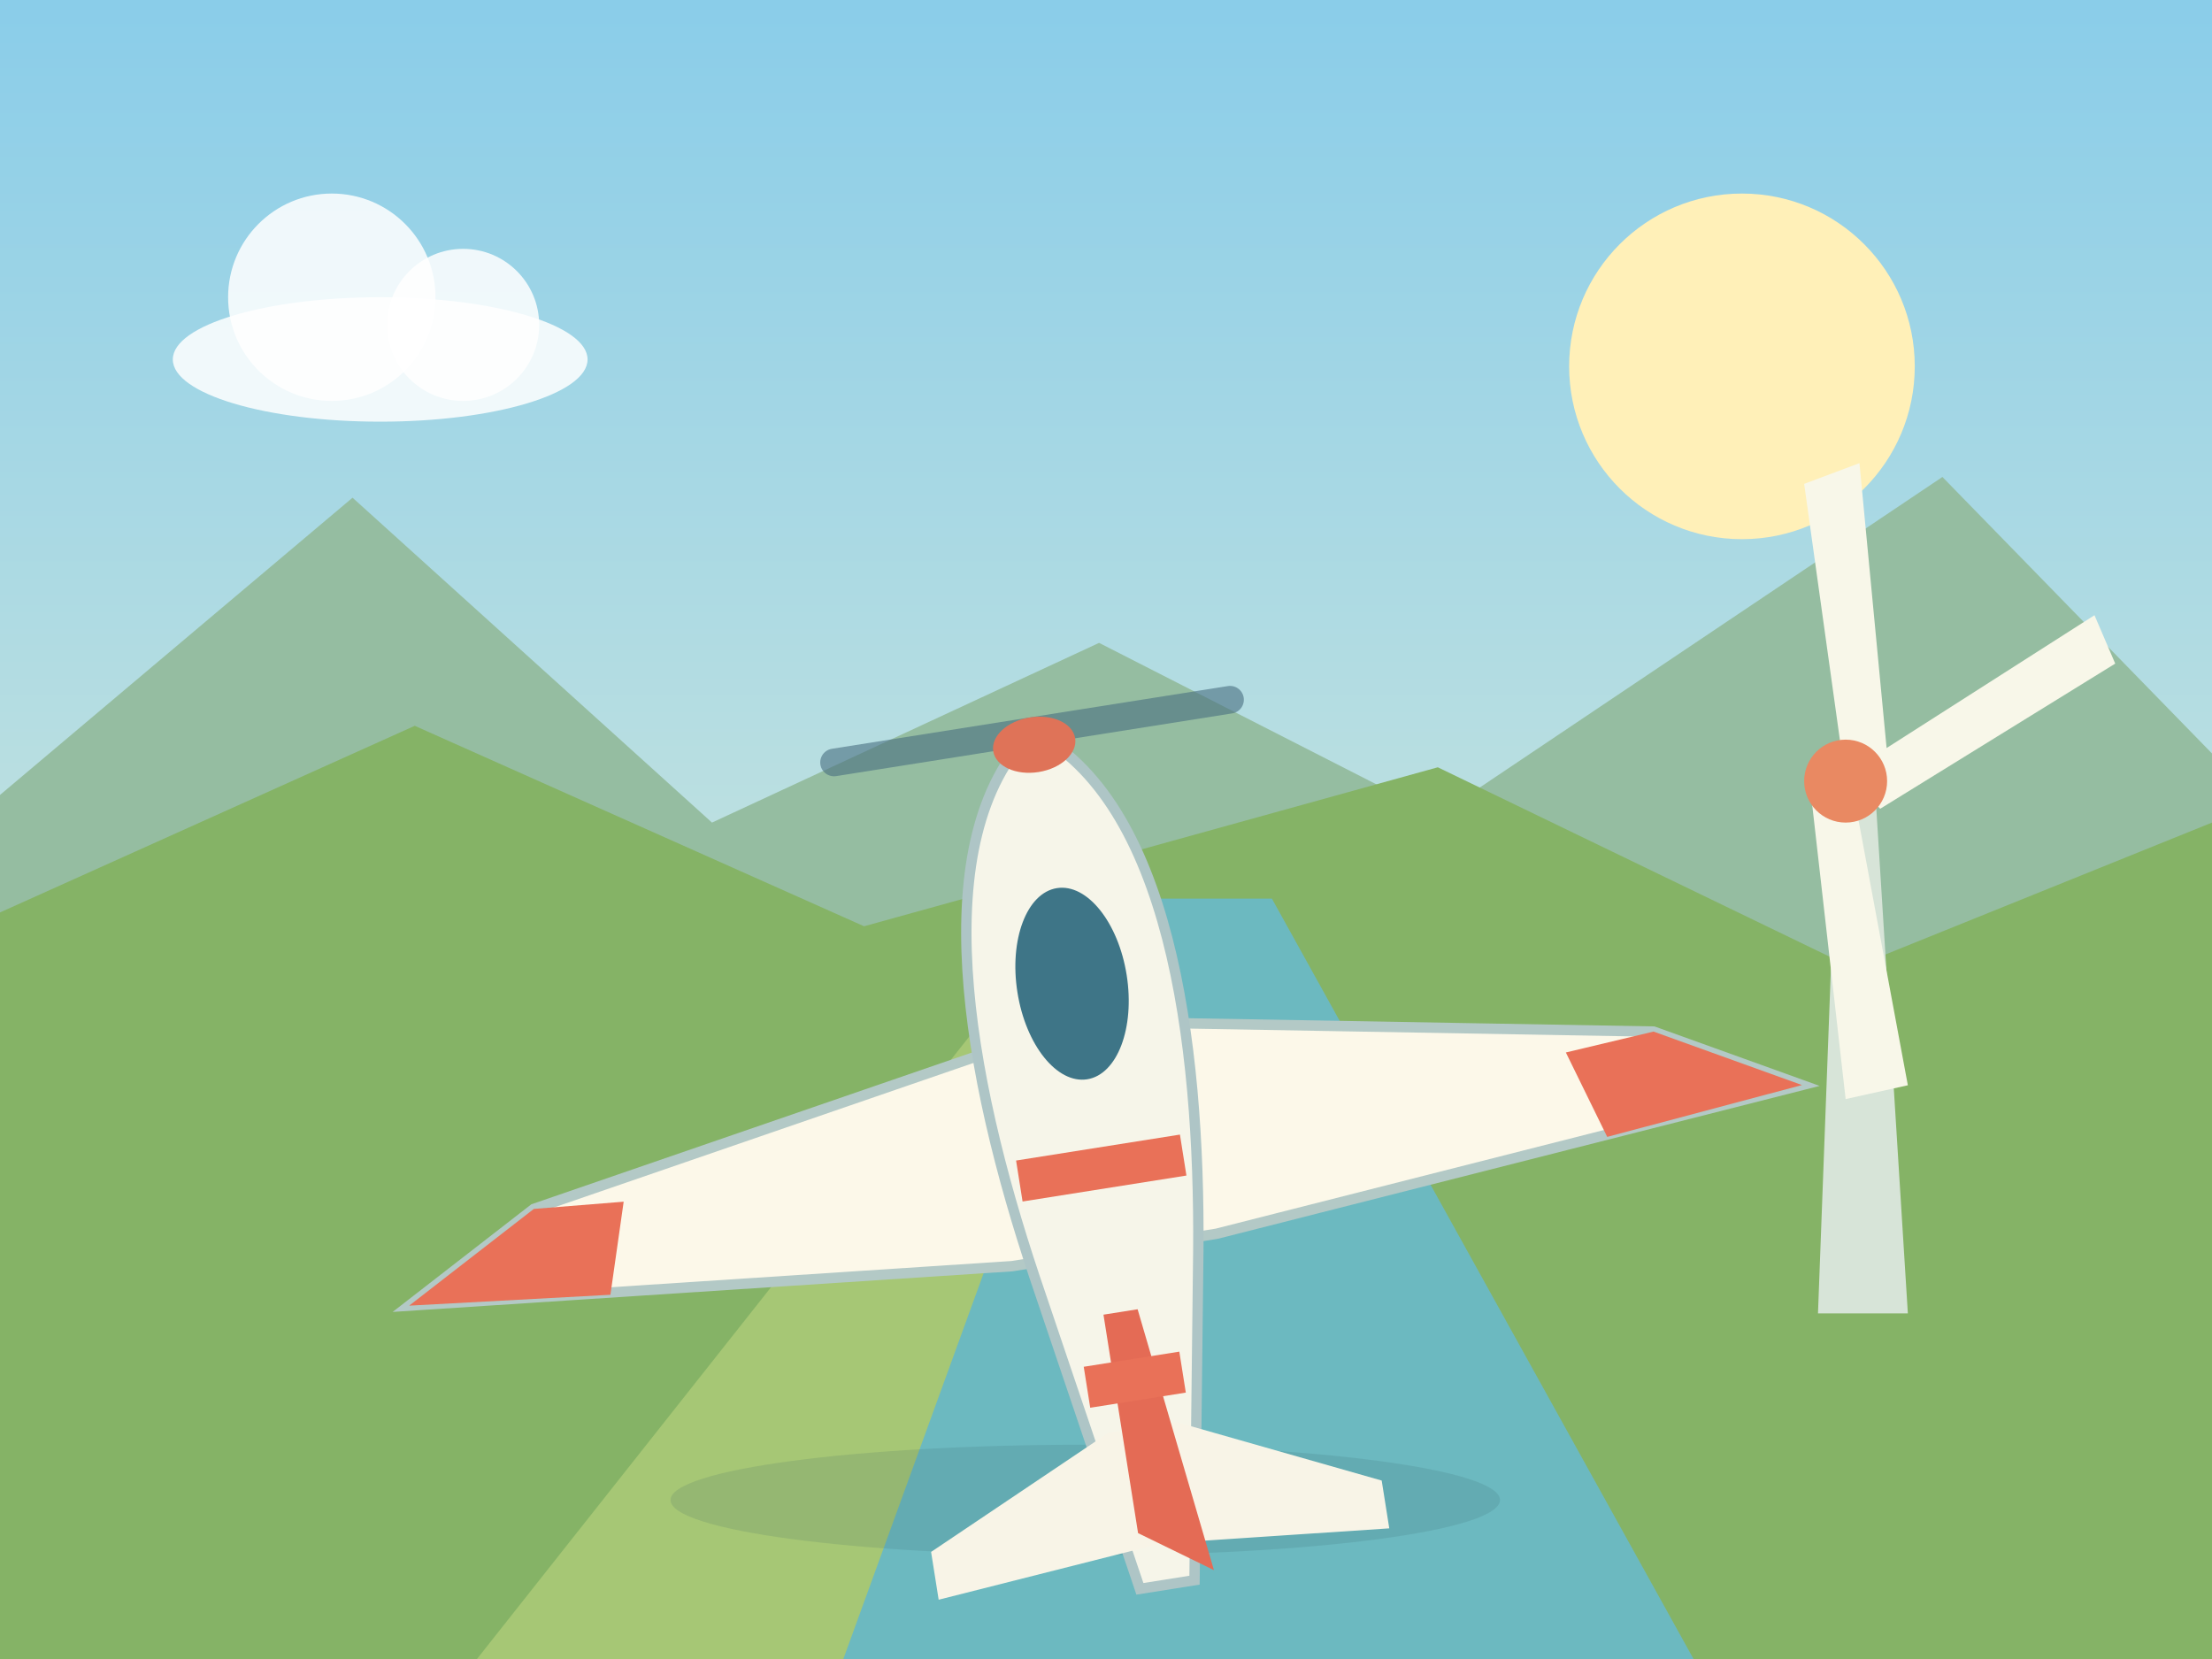
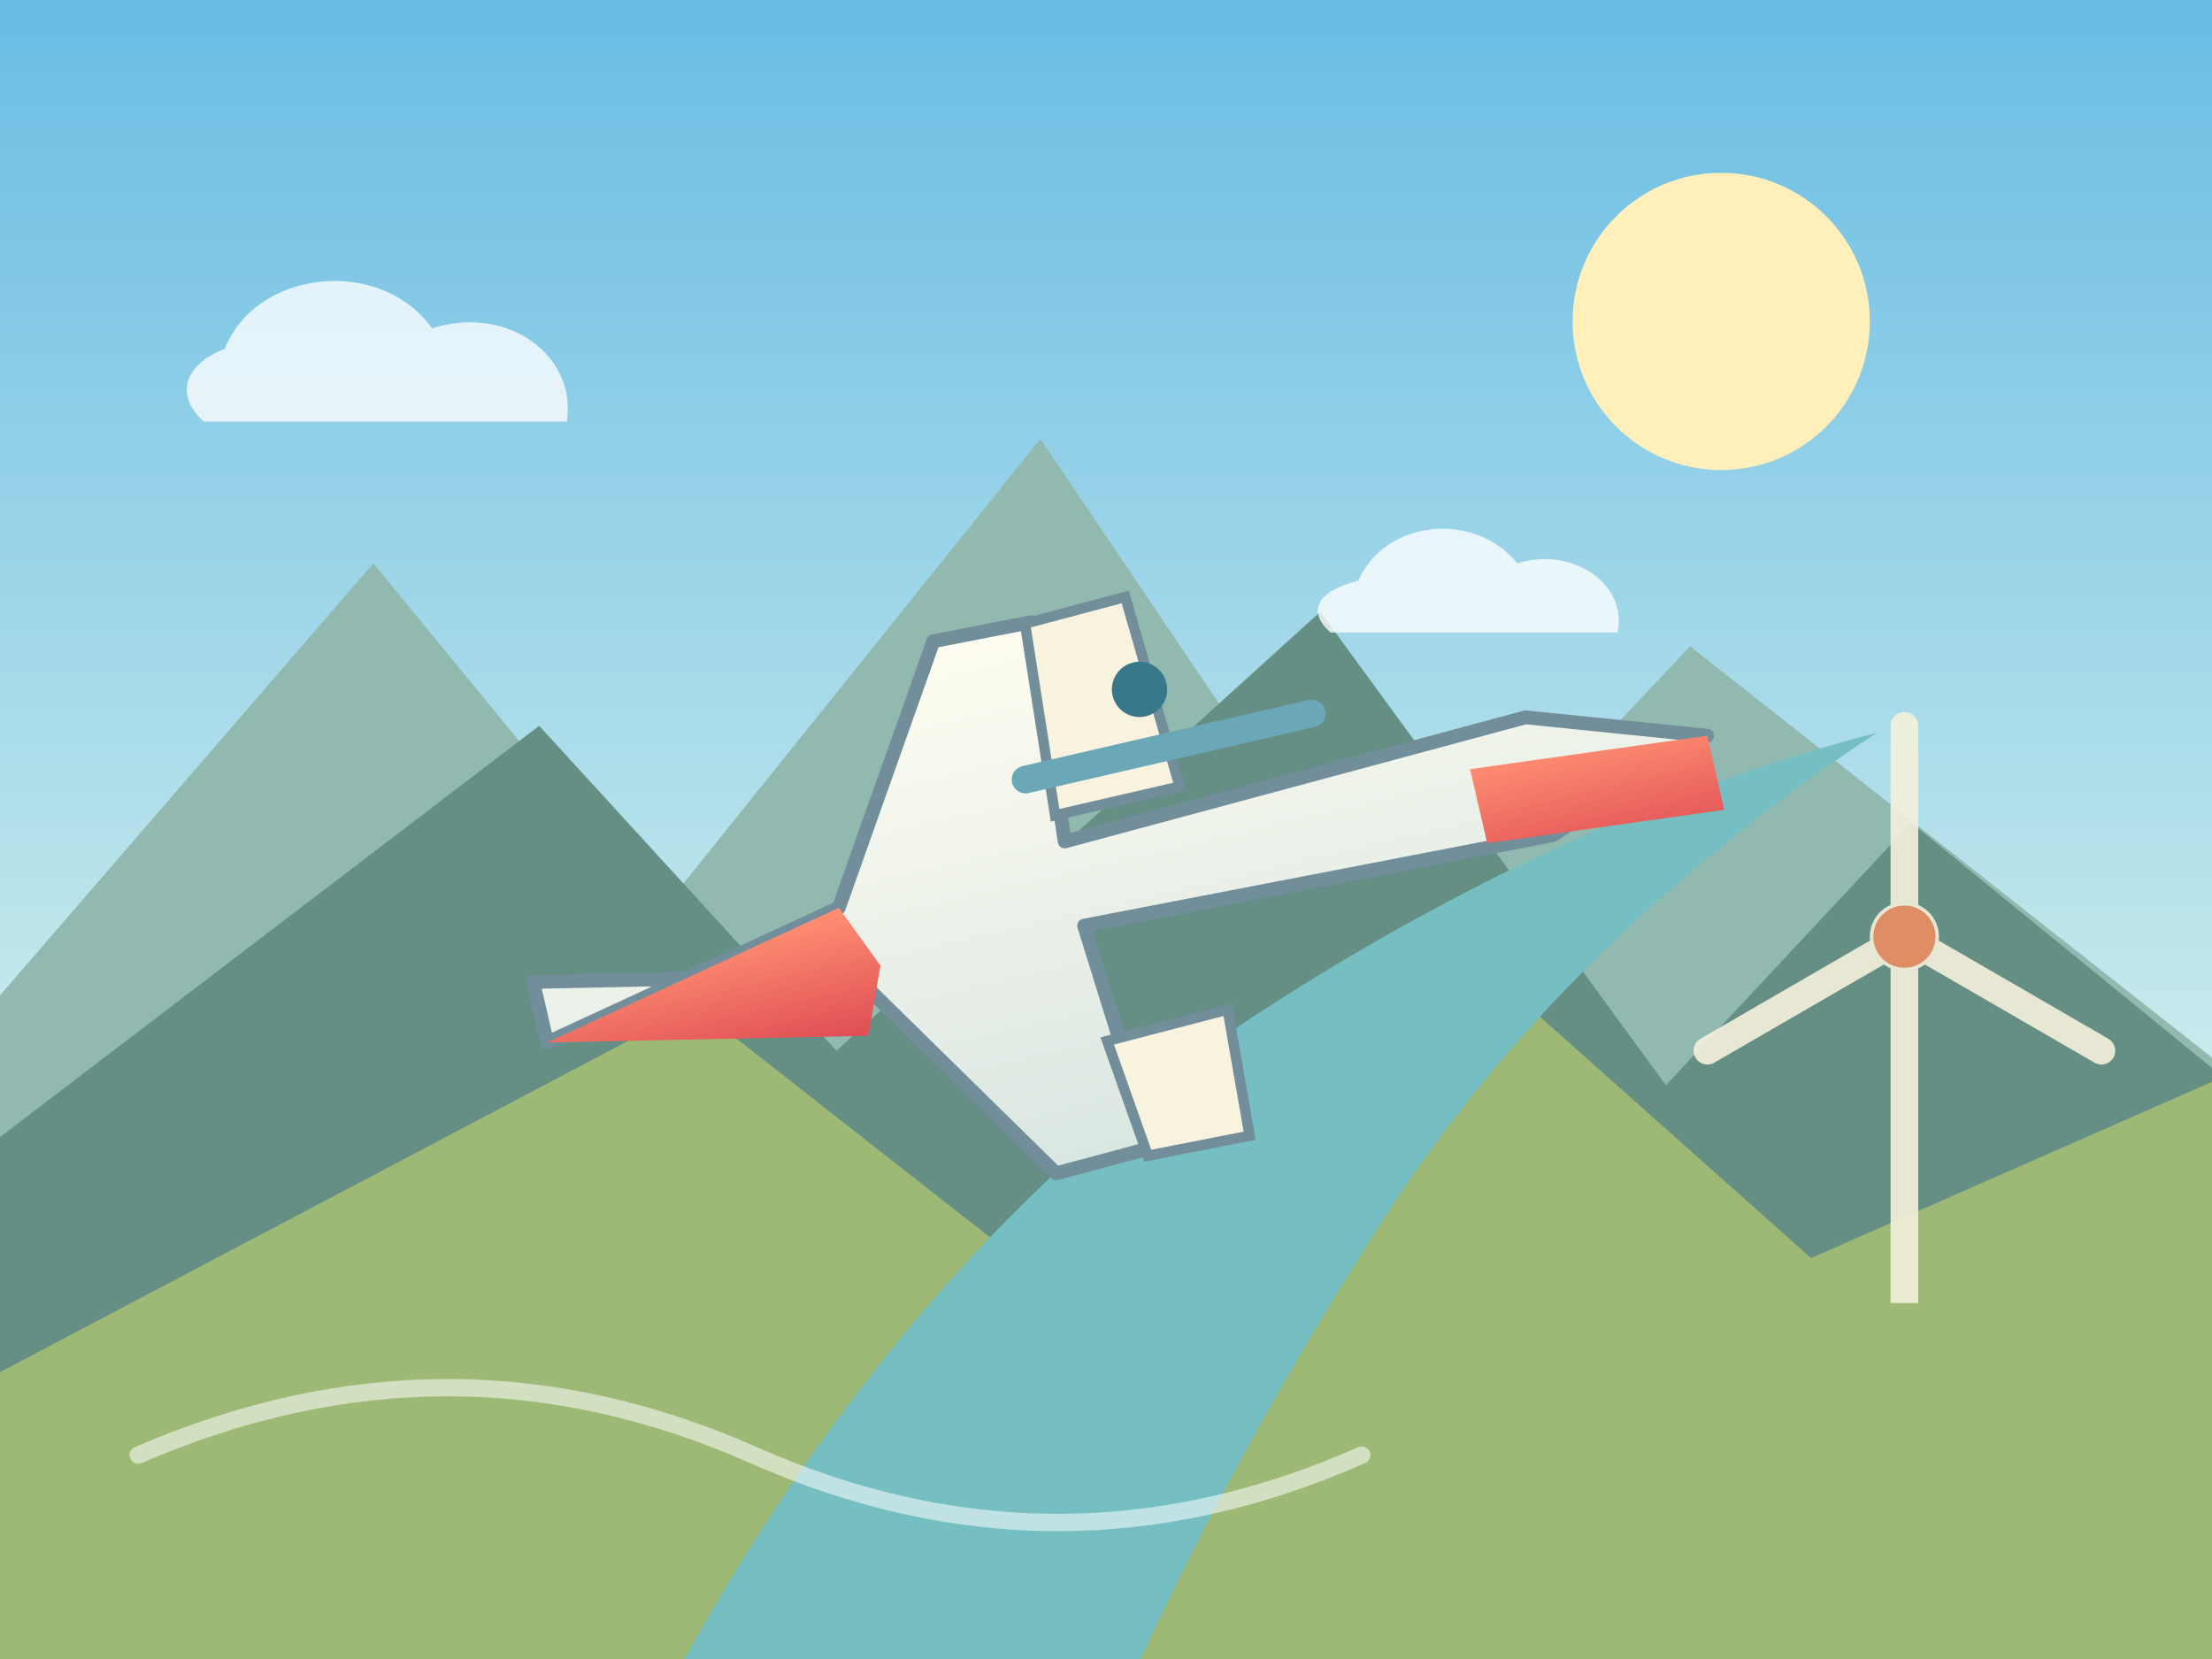
- <svg xmlns="http://www.w3.org/2000/svg" viewBox="0 0 320 240">
+ <svg xmlns="http://www.w3.org/2000/svg" viewBox="0 0 640 480">
  <defs>
-     <linearGradient id="s" x2="0" y2="1">
-       <stop stop-color="#8acde9" />
-       <stop offset="1" stop-color="#edf2d8" />
+     <linearGradient id="sky" x2="0" y2="1">
+       <stop stop-color="#69bce4" />
+       <stop offset=".62" stop-color="#c5e9ec" />
+       <stop offset="1" stop-color="#f9e3b8" />
+     </linearGradient>
+     <linearGradient id="wing" x2="0" y2="1">
+       <stop stop-color="#fffdf1" />
+       <stop offset="1" stop-color="#d9e6e1" />
+     </linearGradient>
+     <linearGradient id="hull" x2="0" y2="1">
+       <stop stop-color="#ff9073" />
+       <stop offset="1" stop-color="#df4d54" />
    </linearGradient>
  </defs>
-   <path fill="url(#s)" d="M0 0h320v240H0z" />
-   <circle cx="252" cy="53" r="25" fill="#fff0b8" />
-   <path d="m0 115 51-43 52 47 56-26 49 25 73-49 39 40v131H0" fill="#95bda1" />
-   <path d="m0 132 60-27 65 29 83-23 60 29 52-21v121H0" fill="#85b366" />
-   <path d="m158 130 26 0 61 110H79z" fill="#6cb9c0" />
-   <path d="m156 130 6 0-40 110H69z" fill="#a6c775" />
-   <g fill="#ffffffd9">
-     <ellipse cx="55" cy="52" rx="30" ry="9" />
-     <circle cx="48" cy="43" r="15" />
-     <circle cx="67" cy="47" r="11" />
+   <path fill="url(#sky)" d="M0 0h640v480H0z" />
+   <circle cx="498" cy="93" r="43" fill="#fff0bb" />
+   <path d="M0 288 108 163l83 101 110-137 102 151 86-91 151 119v174H0" fill="#91b9b0" />
+   <path d="m0 329 156-119 86 94 140-127 100 137 71-76 87 71v171H0" fill="#658e84" />
+   <path d="m0 397 201-106 102 80 121-96 100 89 116-51v167H0" fill="#9eb975" />
+   <path d="M198 480q70-126 171-190 86-55 174-78-86 57-137 132-44 67-76 136" fill="#75bfc3" />
+   <g fill="#fff" opacity=".78">
+     <path d="M65 101c9-23 45-27 60-6 22-7 42 8 39 27H59c-9-8-5-17 6-21Z" />
+     <path d="M393 168c8-18 34-20 46-5 16-5 32 6 29 20h-83c-7-6-4-12 8-15Z" />
  </g>
-   <g transform="translate(267 150)">
-     <path d="M-4 40-1-40h5l5 80" fill="#d7e4d8" />
-     <g fill="#f8f7e9">
-       <path d="M0-37-6-80 2-83 6-41zM0-38 36-61 39-54 5-33zM1-36 9 7 0 9-5-35z" />
-     </g>
-     <circle cy="-37" r="6" fill="#e98962" />
+   <g transform="translate(330 223) rotate(-13)">
+     <path d="m-185 38 91-19 44-69 29 1-5 64 138-5 50 17-50 18-138-5 5 67-29 1-44-69-91-19Z" fill="url(#wing)" stroke="#718e9a" stroke-width="4" stroke-linejoin="round" />
+     <path d="m-185 38 91-19 8 19-8 19zM93 21l69 6v22l-69-6z" fill="url(#hull)" />
+     <path d="m-23-49 30-1 3 57h-37zM-27 74l36-1-2 37-30-1z" fill="#f8f3df" stroke="#718e9a" stroke-width="3" />
+     <path d="M-33-5h85" stroke="#6ba8b7" stroke-width="8" stroke-linecap="round" />
+     <circle cx="5" cy="-23" r="8" fill="#39788a" />
  </g>
-   <ellipse cx="157" cy="217" rx="60" ry="8" fill="#365b6525" />
-   <g transform="translate(159 167) rotate(-9)">
-     <path d="M-102 6-82-5-14-17 14-17 82-5 102 6 15 14-15 14z" fill="#fcf8e9" stroke="#b3c9c6" stroke-width="1.5" />
-     <path d="m-102 6 20-11 13 1-4 13zm204 0-20-11-13 1 4 13" fill="#e97158" />
-     <path d="M0-62C18-49 17-14 12 16L4 63h-8l-8-47C-17-14-18-49 0-62" fill="#f6f5e9" stroke="#aec5c6" stroke-width="1.5" />
-     <path d="m-33 53 28-13h10l28 13v7L0 57l-33 3z" fill="#f8f4e7" />
-     <path d="M-3 55v-32h5l5 39z" fill="#e46b55" />
-     <ellipse cy="-25" rx="8" ry="14" fill="#3e7587" />
-     <path d="M-12-1h24v6h-24zM-7 30H7v6H-7" fill="#e97158" />
-     <path d="M-29-62h58" stroke="#496e8199" stroke-width="4" stroke-linecap="round" />
-     <ellipse cy="-60" rx="6" ry="4" fill="#df7358" />
+   <g transform="translate(551 279)" opacity=".9">
+     <path d="M0 0v98" stroke="#f5f1db" stroke-width="8" />
+     <circle cy="-8" r="10" fill="#f5f1db" />
+     <path d="M0-8 0-69M0-8 57 25M0-8-57 25" stroke="#f5f1db" stroke-width="8" stroke-linecap="round" />
+     <circle cy="-8" r="9" fill="#ec8d61" />
  </g>
+   <path d="M40 421q90-39 178 0t176 0" fill="none" stroke="#fff" stroke-width="5" opacity=".55" stroke-linecap="round" />
</svg>
